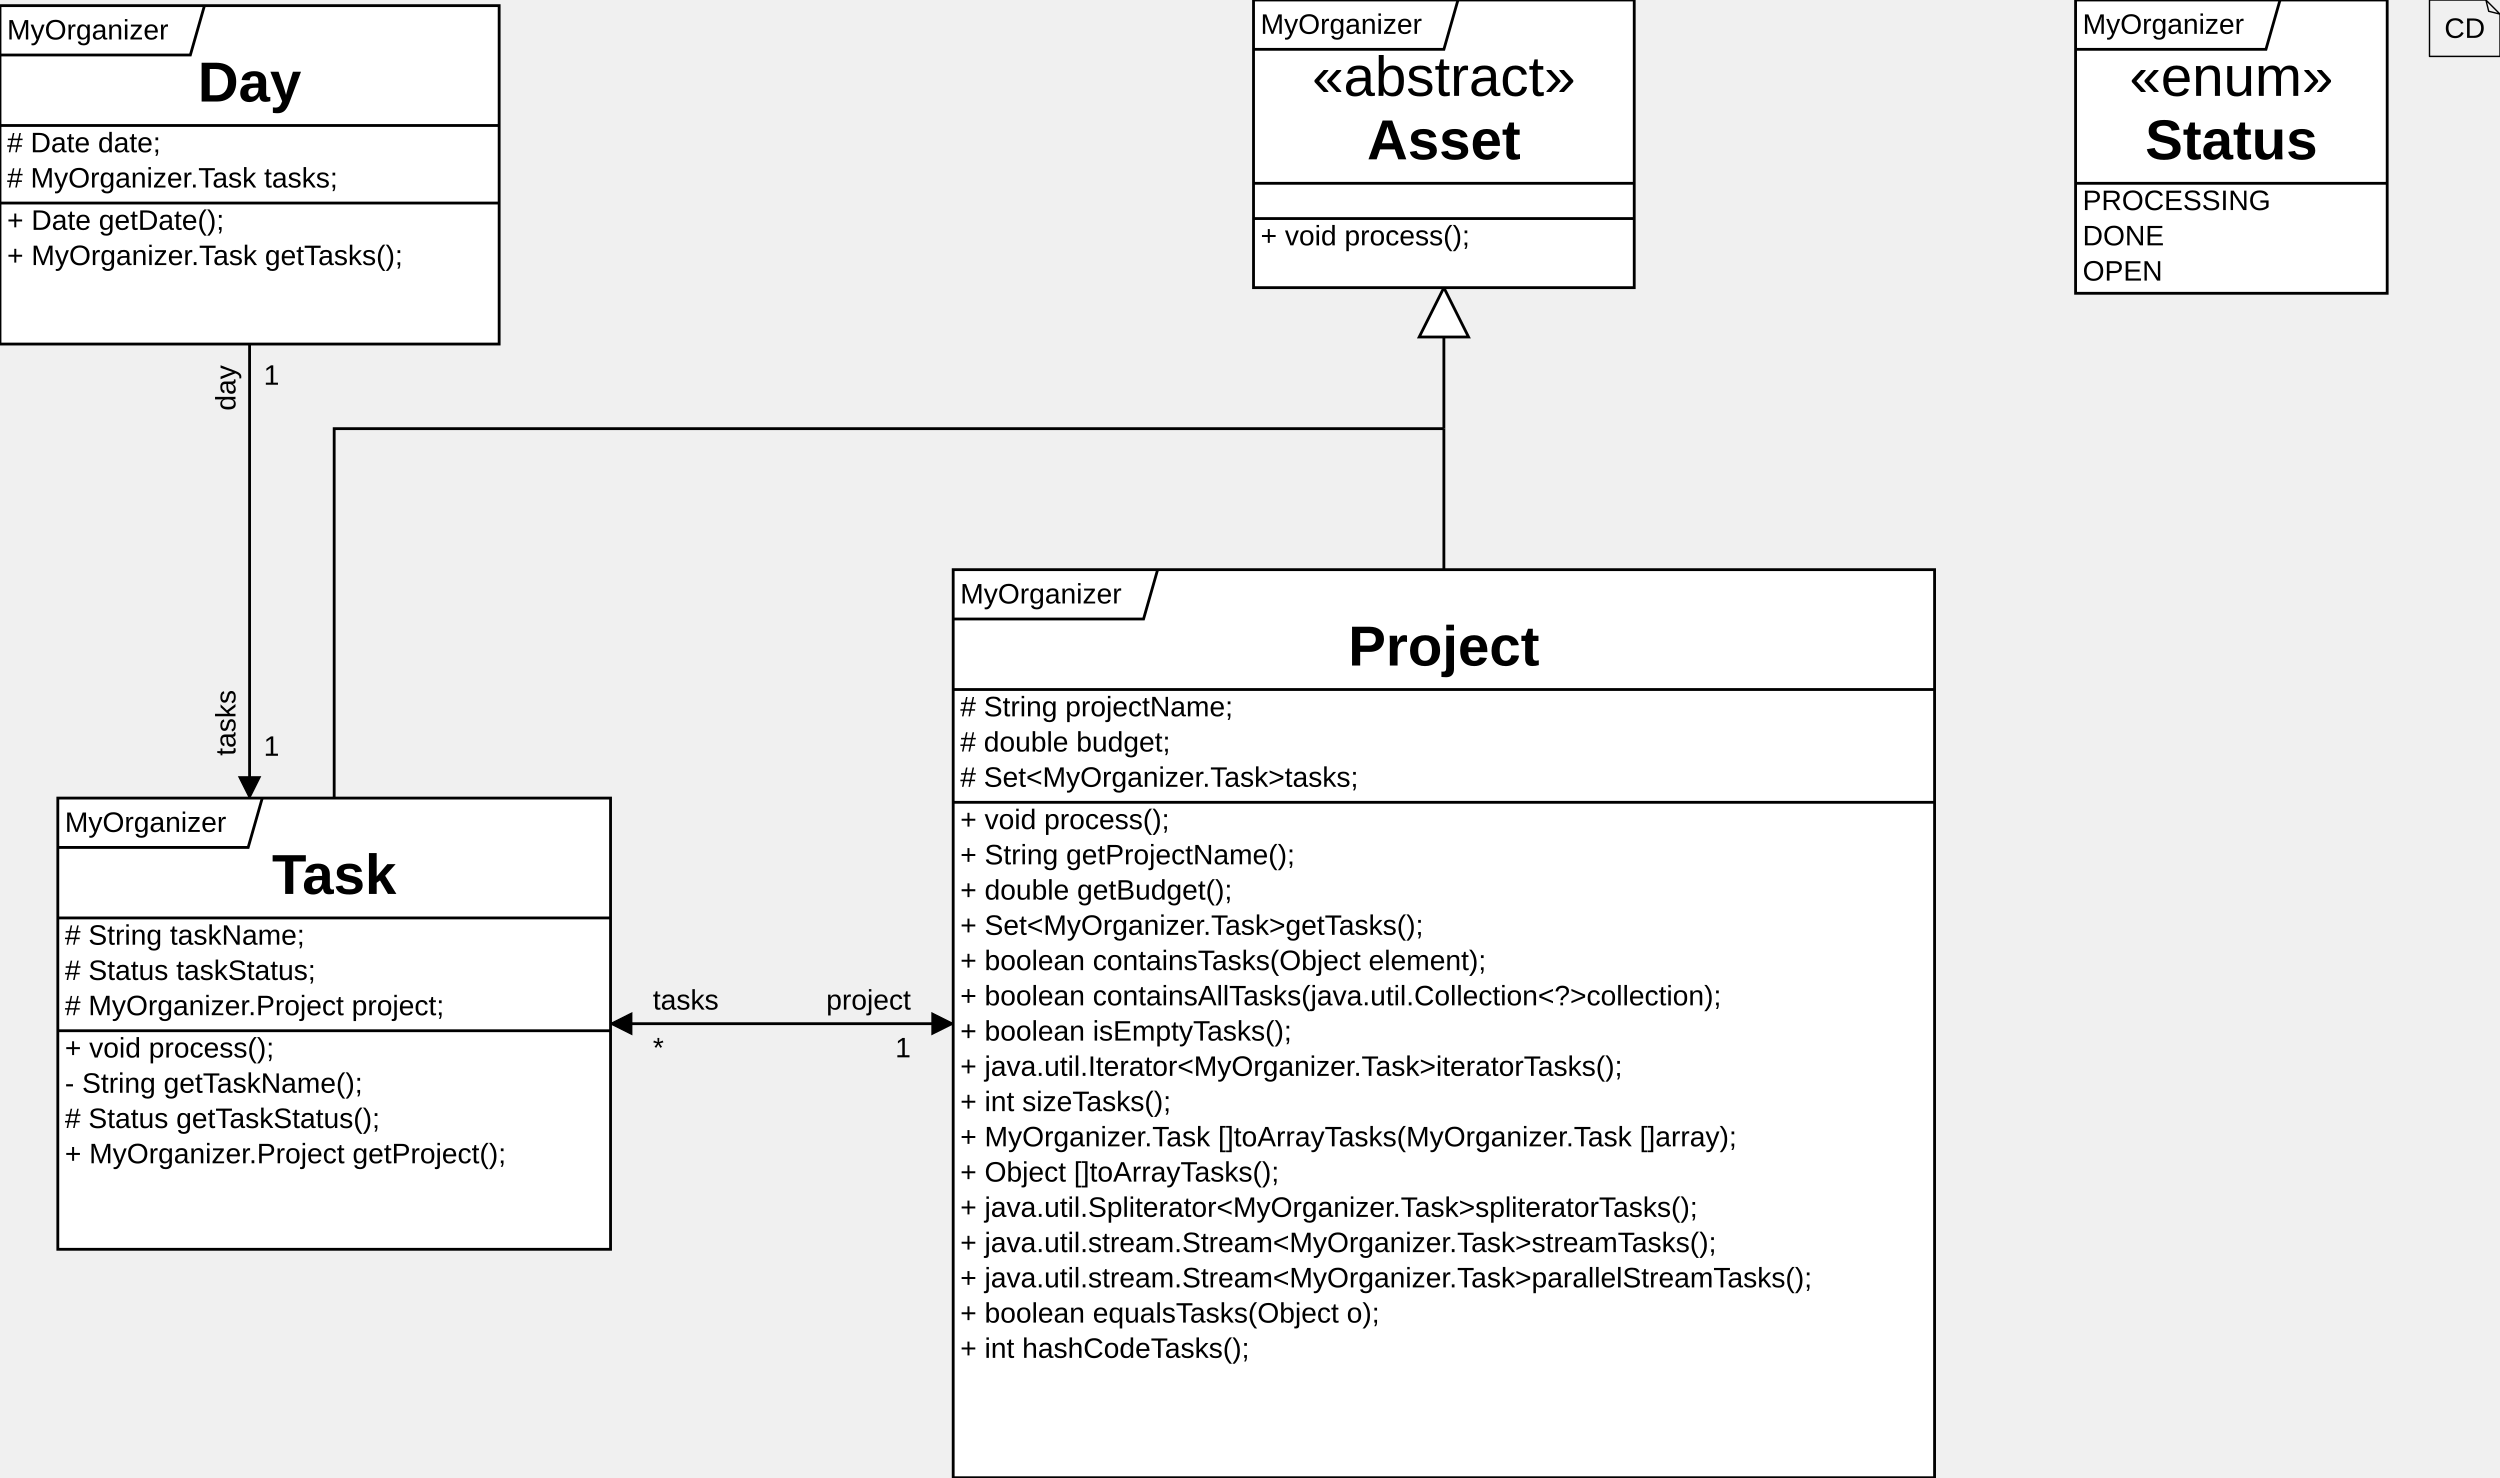
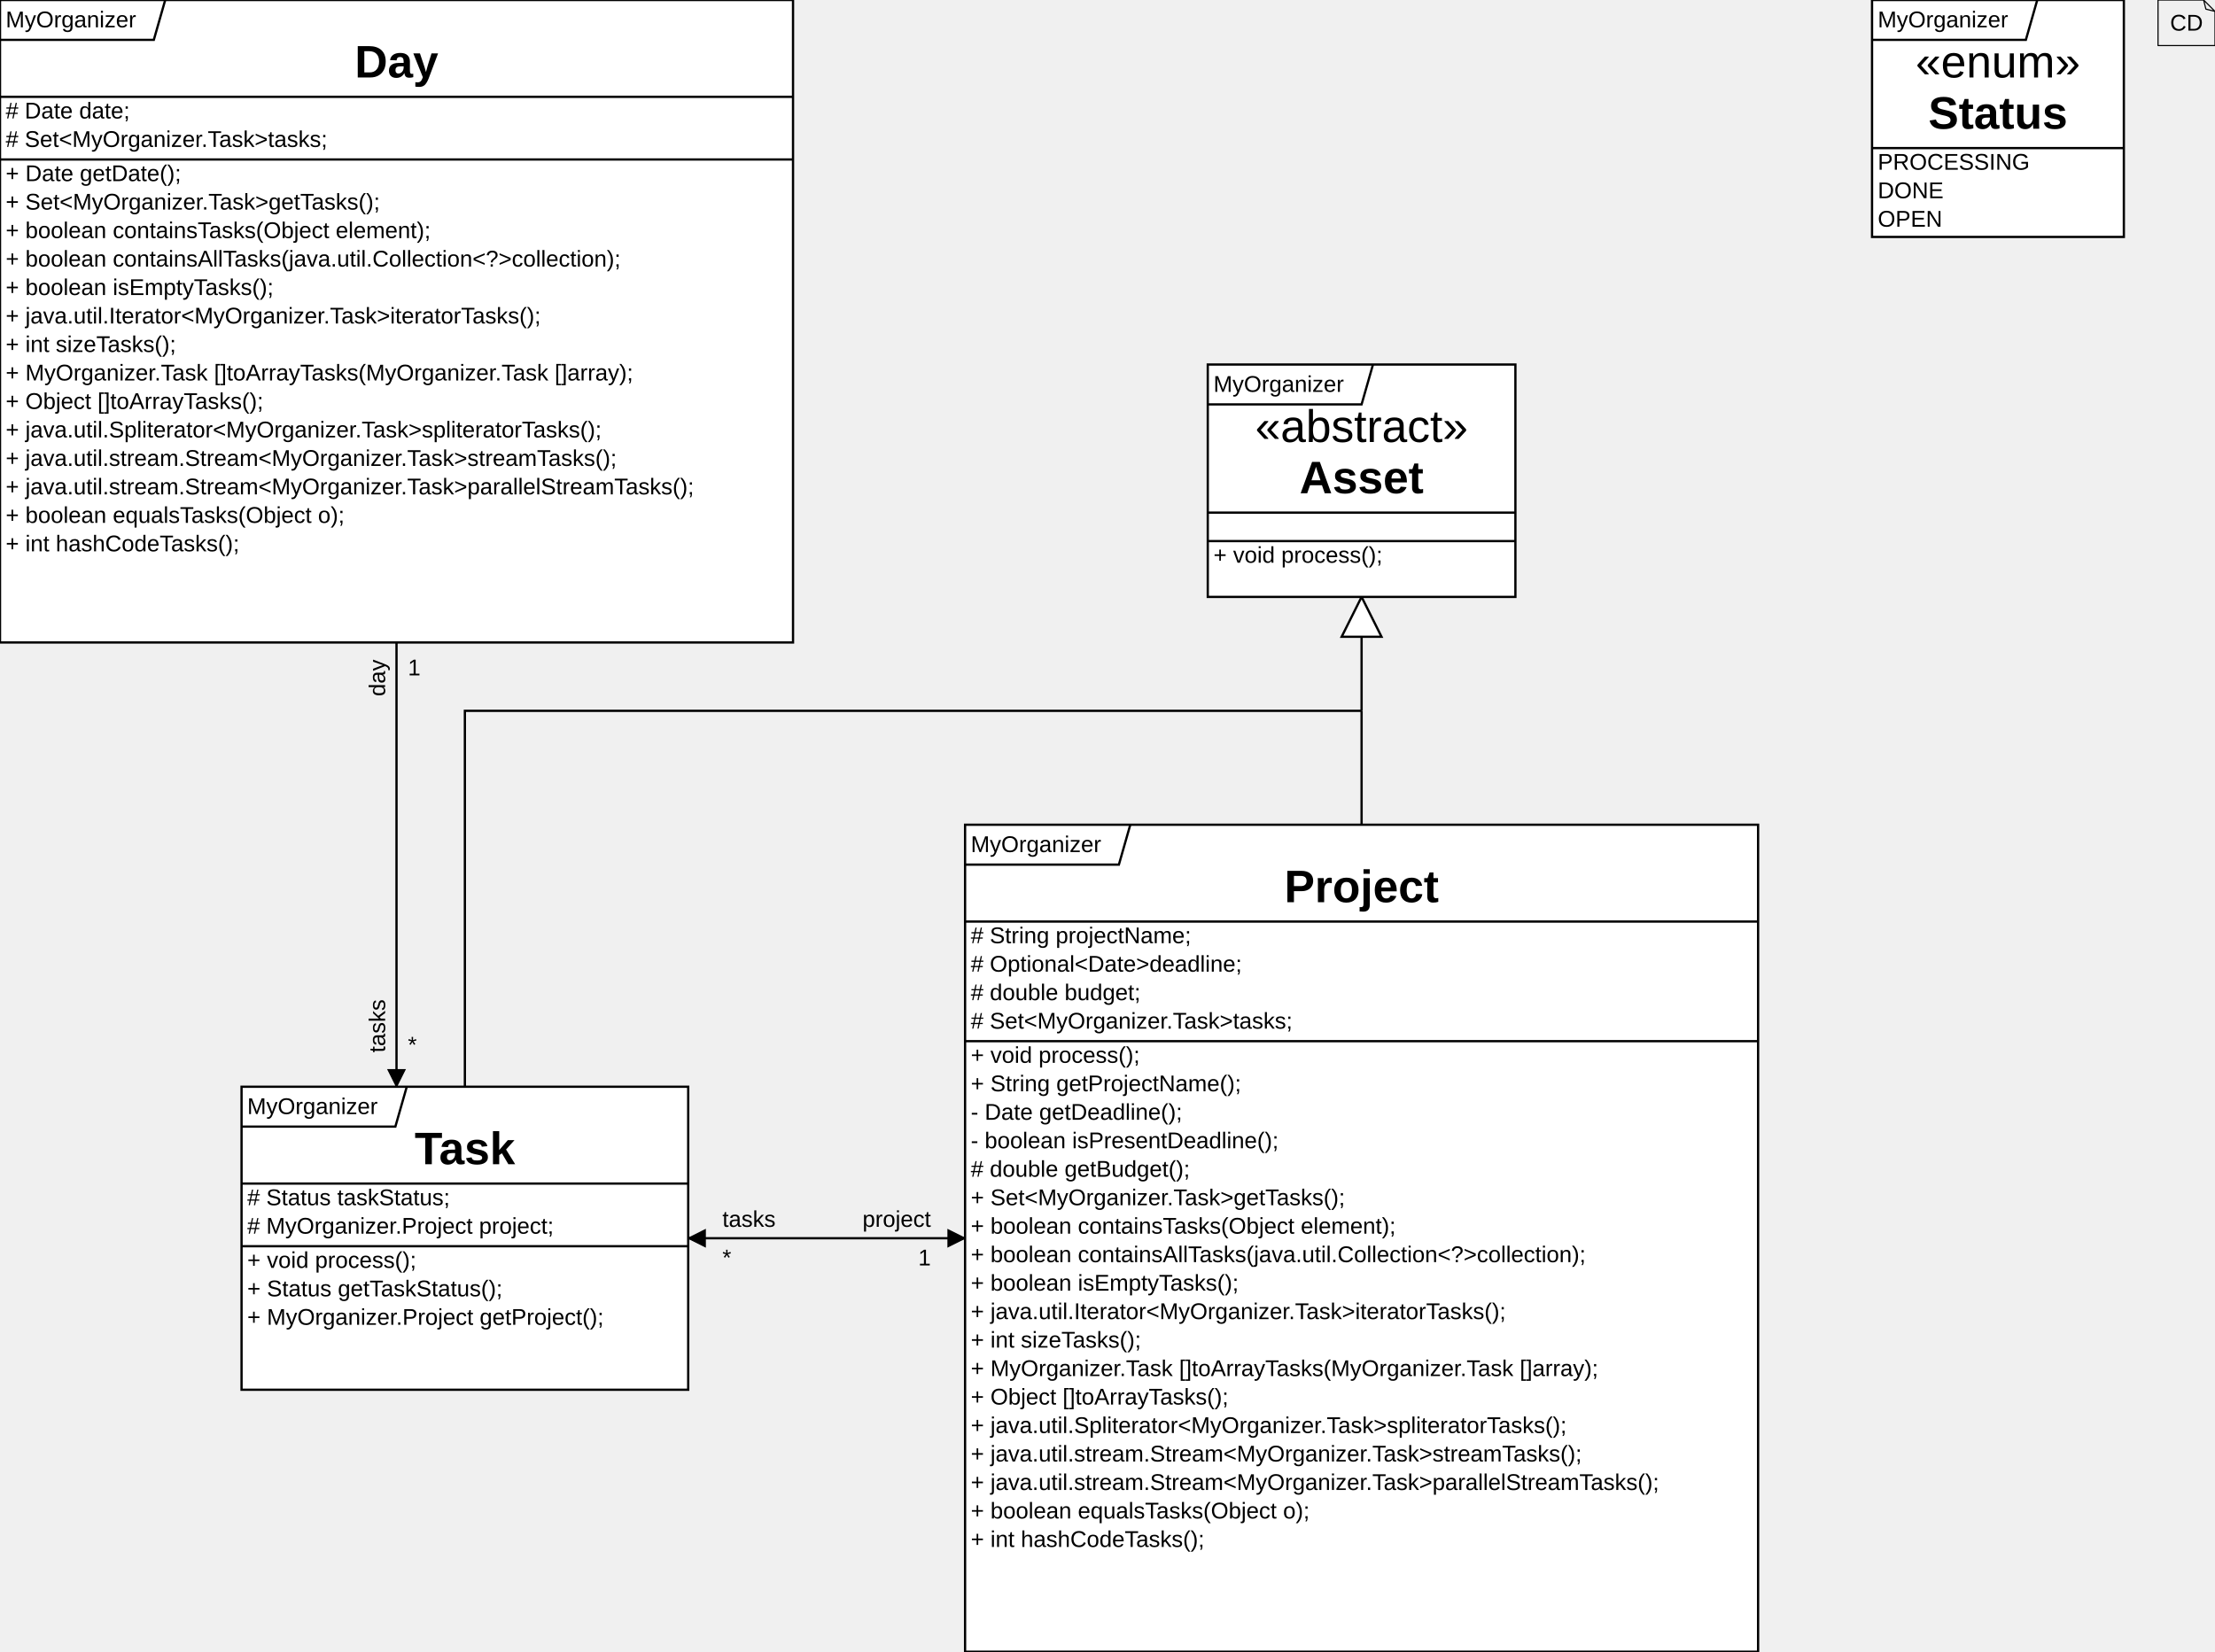
- <svg xmlns="http://www.w3.org/2000/svg" viewBox="0 0 1773.0 1048.0">
-   <g>
-     <g>
-       <path class="edgeUnselected" d="M 1024.00, 304.00 L 1024.00, 204.00 " />
-       <text class="edgeUnselected" fill="black" font-family="Arial" font-size="20.0px" text-anchor="middle" transform="rotate(-90.0 1014.0 254.0)" x="1014.0" y="254.0" />
-     </g>
-     <path class="arrowInheritanceUnselected" d="M 1024.00, 204.00 L 989.00, 186.50 L 989.00, 221.50 Z " transform="rotate(270 1024.0 204.0)" />
-     <g>
-       <g>
-         <path class="edgeUnselected" d="M 237.00, 566.00 L 237.00, 304.00 L 1024.00, 304.00 " />
-         <text class="edgeUnselected" fill="black" font-family="Arial" font-size="20.0px" text-anchor="middle" transform="rotate(-90.0 227.0 435.0)" x="227.0" y="435.0" />
-       </g>
-     </g>
-     <g>
-       <g>
-         <path class="edgeUnselected" d="M 1024.00, 404.00 L 1024.00, 304.00 " />
-         <text class="edgeUnselected" fill="black" font-family="Arial" font-size="20.0px" text-anchor="middle" transform="rotate(-90.0 1014.0 354.0)" x="1014.0" y="354.0" />
-       </g>
-     </g>
-   </g>
-   <g>
-     <g>
-       <path class="edgeUnselected" d="M 177.00, 244.00 L 177.00, 566.00 " />
-       <text class="edgeUnselected" fill="black" font-family="Arial" font-size="20.0px" text-anchor="middle" transform="rotate(-90.0 167.0 405.0)" x="167.0" y="405.0" />
-     </g>
-     <g>
-       <g>
-         <path class="arrowUnselected" d="M 177.00, 244.00 L 162.00, 236.50 L 162.00, 251.50 Z " fill-opacity="0" stroke-opacity="0" transform="rotate(270 177.0 244.0)" />
-       </g>
-       <text class="edgeUnselected" dominant-baseline="baseline" fill="black" fill-opacity="1" font-family="Arial" font-size="20.0px" id="rotated-text-association-source" text-anchor="end" transform="rotate(-90 167.0 259.0)" x="167.0" y="259.0">day</text>
-       <text class="edgeUnselected" dominant-baseline="hanging" fill="black" fill-opacity="1" font-family="Arial" font-size="20.0px" id="non-rotated-text-association-source" text-anchor="start" x="187.0" y="259.0">1</text>
-     </g>
-     <g>
-       <g>
-         <path class="arrowUnselected" d="M 177.00, 244.00 L 154.50, 229.00 L 132.00, 244.00 L 154.50, 259.00 Z " fill-opacity="0" stroke-opacity="0" transform="rotate(270 177.0 244.0)" />
-         <g>
-           <path class="arrowUnselected" d="M 177.00, 289.00 L 162.00, 281.50 L 162.00, 296.50 Z " fill-opacity="0" stroke-opacity="0" transform="rotate(270 177.0 289.0)" />
-         </g>
-         <text class="edgeUnselected" dominant-baseline="baseline" fill="black" fill-opacity="0" font-family="Arial" font-size="20.0px" id="rotated-text-composition-source" text-anchor="end" transform="rotate(-90 167.0 304.0)" x="167.0" y="304.0">day</text>
-       </g>
-     </g>
-     <g>
-       <g>
-         <path class="arrowUnselected" d="M 177.00, 566.00 L 162.00, 558.50 L 162.00, 573.50 Z " fill-opacity="1" stroke-opacity="1" transform="rotate(90 177.0 566.0)" />
-       </g>
-       <text class="edgeUnselected" dominant-baseline="baseline" fill="black" fill-opacity="1" font-family="Arial" font-size="20.0px" id="rotated-text-association-target" text-anchor="start" transform="rotate(-90 167.0 536.0)" x="167.0" y="536.0">tasks</text>
-       <text class="edgeUnselected" dominant-baseline="baseline" fill="black" fill-opacity="1" font-family="Arial" font-size="20.0px" id="non-rotated-text-association-target" text-anchor="start" x="187.0" y="536.0">1</text>
-     </g>
-     <g>
-       <g>
-         <path class="arrowUnselected" d="M 177.00, 566.00 L 154.50, 551.00 L 132.00, 566.00 L 154.50, 581.00 Z " fill-opacity="0" stroke-opacity="0" transform="rotate(90 177.0 566.0)" />
-         <g>
-           <path class="arrowUnselected" d="M 177.00, 521.00 L 162.00, 513.50 L 162.00, 528.50 Z " fill-opacity="0" stroke-opacity="0" transform="rotate(90 177.0 521.0)" />
-         </g>
-         <text class="edgeUnselected" dominant-baseline="hanging" fill="black" fill-opacity="0" font-family="Arial" font-size="20.0px" id="rotated-text-composition-target" text-anchor="start" transform="rotate(-90 187.0 491.0)" x="187.0" y="491.0">tasks</text>
-       </g>
-     </g>
-   </g>
-   <g>
-     <g>
-       <path class="edgeUnselected" d="M 433.00, 726.00 L 676.00, 726.00 " />
-       <text class="edgeUnselected" fill="black" font-family="Arial" font-size="20.0px" text-anchor="middle" transform="rotate(0.0 554.5 716.0)" x="554.5" y="716.0" />
-     </g>
-     <g>
-       <g>
-         <path class="arrowUnselected" d="M 433.00, 726.00 L 418.00, 718.50 L 418.00, 733.50 Z " fill-opacity="1" stroke-opacity="1" transform="rotate(180 433.0 726.0)" />
-       </g>
-       <text class="edgeUnselected" dominant-baseline="baseline" fill="black" fill-opacity="1" font-family="Arial" font-size="20.0px" id="rotated-text-association-source" text-anchor="start" transform="rotate(0 463.0 716.0)" x="463.0" y="716.0">tasks</text>
-       <text class="edgeUnselected" dominant-baseline="hanging" fill="black" fill-opacity="1" font-family="Arial" font-size="20.0px" id="non-rotated-text-association-source" text-anchor="start" x="463.0" y="736.0">*</text>
-     </g>
-     <g>
-       <g>
-         <path class="arrowUnselected" d="M 433.00, 726.00 L 410.50, 711.00 L 388.00, 726.00 L 410.50, 741.00 Z " fill-opacity="0" stroke-opacity="0" transform="rotate(180 433.0 726.0)" />
-         <g>
-           <path class="arrowUnselected" d="M 478.00, 726.00 L 463.00, 718.50 L 463.00, 733.50 Z " fill-opacity="0" stroke-opacity="0" transform="rotate(180 478.0 726.0)" />
-         </g>
-         <text class="edgeUnselected" dominant-baseline="hanging" fill="black" fill-opacity="0" font-family="Arial" font-size="20.0px" id="rotated-text-composition-source" text-anchor="start" transform="rotate(0 508.0 736.0)" x="508.0" y="736.0">tasks</text>
-       </g>
-     </g>
-     <g>
-       <g>
-         <path class="arrowUnselected" d="M 676.00, 726.00 L 661.00, 718.50 L 661.00, 733.50 Z " fill-opacity="1" stroke-opacity="1" transform="rotate(0 676.0 726.0)" />
-       </g>
-       <text class="edgeUnselected" dominant-baseline="baseline" fill="black" fill-opacity="1" font-family="Arial" font-size="20.0px" id="rotated-text-association-target" text-anchor="end" transform="rotate(0 646.0 716.0)" x="646.0" y="716.0">project</text>
-       <text class="edgeUnselected" dominant-baseline="hanging" fill="black" fill-opacity="1" font-family="Arial" font-size="20.0px" id="non-rotated-text-association-target" text-anchor="end" x="646.0" y="736.0">1</text>
-     </g>
-     <g>
-       <g>
-         <path class="arrowUnselected" d="M 676.00, 726.00 L 653.50, 711.00 L 631.00, 726.00 L 653.50, 741.00 Z " fill-opacity="0" stroke-opacity="0" transform="rotate(0 676.0 726.0)" />
-         <g>
-           <path class="arrowUnselected" d="M 631.00, 726.00 L 616.00, 718.50 L 616.00, 733.50 Z " fill-opacity="0" stroke-opacity="0" transform="rotate(0 631.0 726.0)" />
-         </g>
-         <text class="edgeUnselected" dominant-baseline="baseline" fill="black" fill-opacity="0" font-family="Arial" font-size="20.0px" id="rotated-text-composition-target" text-anchor="end" transform="rotate(0 601.0 716.0)" x="601.0" y="716.0">project</text>
-       </g>
-     </g>
-   </g>
-   <g>
-     <rect class="class-rect" fill="white" height="208.0" stroke="black" width="221.0" x="1472.0" y="0.0" />
-     <text class="clickable-class-component" dy="0.7em" fill="black" font-family="Arial" font-size="20.0px" opacity="1.0" x="1477.0" y="10.0">MyOrganizer</text>
-     <path class="inter-class-separator" d="M 1472.00, 35.00 L 1607.00, 35.00 L 1617.00, 0.00 " fill="none" opacity="1.0" stroke="black" />
-     <text dy="0.7em" fill="black" font-family="Arial" font-size="40.0px" text-anchor="middle" x="1582.5" y="40.0">«enum»</text>
-     <text dy="0.7em" fill="black" font-family="Arial" font-size="40.0px" font-weight="bold" text-anchor="middle" x="1582.5" y="85.0">Status</text>
-     <line class="inner-class-separator" opacity="1.0" stroke="black" x1="1472.0" x2="1693.0" y1="130.0" y2="130.0" />
-     <g>
-       <text dy="0.7em" fill="black" font-family="Arial" font-size="20.0px" x="1477.0" y="135.0">PROCESSING</text>
-       <text dy="0.7em" fill="black" font-family="Arial" font-size="20.0px" x="1477.0" y="160.0">DONE</text>
-       <text dy="0.7em" fill="black" font-family="Arial" font-size="20.0px" x="1477.0" y="185.0">OPEN</text>
-     </g>
-     <line class="inner-class-separator" opacity="0.0" stroke="black" x1="1472.0" x2="1693.0" y1="210.0" y2="210.0" />
+ <svg xmlns="http://www.w3.org/2000/svg" viewBox="0 0 1944.0 1450.0">
+   <g>
+     <g>
+       <path class="edgeUnselected" d="M 1195.00, 624.00 L 1195.00, 524.00 " />
+       <text class="edgeUnselected" fill="black" font-family="Arial" font-size="20.0px" text-anchor="middle" transform="rotate(-90.0 1185.0 574.0)" x="1185.0" y="574.0" />
+     </g>
+     <path class="arrowInheritanceUnselected" d="M 1195.00, 524.00 L 1160.00, 506.50 L 1160.00, 541.50 Z " transform="rotate(270 1195.0 524.0)" />
+     <g>
+       <g>
+         <path class="edgeUnselected" d="M 408.00, 954.00 L 408.00, 624.00 L 1195.00, 624.00 " />
+         <text class="edgeUnselected" fill="black" font-family="Arial" font-size="20.0px" text-anchor="middle" transform="rotate(-90.0 398.0 789.0)" x="398.0" y="789.0" />
+       </g>
+     </g>
+     <g>
+       <g>
+         <path class="edgeUnselected" d="M 1195.00, 724.00 L 1195.00, 624.00 " />
+         <text class="edgeUnselected" fill="black" font-family="Arial" font-size="20.0px" text-anchor="middle" transform="rotate(-90.0 1185.0 674.0)" x="1185.0" y="674.0" />
+       </g>
+     </g>
+   </g>
+   <g>
+     <g>
+       <path class="edgeUnselected" d="M 348.00, 564.00 L 348.00, 954.00 " />
+       <text class="edgeUnselected" fill="black" font-family="Arial" font-size="20.0px" text-anchor="middle" transform="rotate(-90.0 338.0 759.0)" x="338.0" y="759.0" />
+     </g>
+     <g>
+       <g>
+         <path class="arrowUnselected" d="M 348.00, 564.00 L 333.00, 556.50 L 333.00, 571.50 Z " fill-opacity="0" stroke-opacity="0" transform="rotate(270 348.0 564.0)" />
+       </g>
+       <text class="edgeUnselected" dominant-baseline="baseline" fill="black" fill-opacity="1" font-family="Arial" font-size="20.0px" id="rotated-text-association-source" text-anchor="end" transform="rotate(-90 338.0 579.0)" x="338.0" y="579.0">day</text>
+       <text class="edgeUnselected" dominant-baseline="hanging" fill="black" fill-opacity="1" font-family="Arial" font-size="20.0px" id="non-rotated-text-association-source" text-anchor="start" x="358.0" y="579.0">1</text>
+     </g>
+     <g>
+       <g>
+         <path class="arrowUnselected" d="M 348.00, 564.00 L 325.50, 549.00 L 303.00, 564.00 L 325.50, 579.00 Z " fill-opacity="0" stroke-opacity="0" transform="rotate(270 348.0 564.0)" />
+         <g>
+           <path class="arrowUnselected" d="M 348.00, 609.00 L 333.00, 601.50 L 333.00, 616.50 Z " fill-opacity="0" stroke-opacity="0" transform="rotate(270 348.0 609.0)" />
+         </g>
+         <text class="edgeUnselected" dominant-baseline="baseline" fill="black" fill-opacity="0" font-family="Arial" font-size="20.0px" id="rotated-text-composition-source" text-anchor="end" transform="rotate(-90 338.0 624.0)" x="338.0" y="624.0">day</text>
+       </g>
+     </g>
+     <g>
+       <g>
+         <path class="arrowUnselected" d="M 348.00, 954.00 L 333.00, 946.50 L 333.00, 961.50 Z " fill-opacity="1" stroke-opacity="1" transform="rotate(90 348.0 954.0)" />
+       </g>
+       <text class="edgeUnselected" dominant-baseline="baseline" fill="black" fill-opacity="1" font-family="Arial" font-size="20.0px" id="rotated-text-association-target" text-anchor="start" transform="rotate(-90 338.0 924.0)" x="338.0" y="924.0">tasks</text>
+       <text class="edgeUnselected" dominant-baseline="baseline" fill="black" fill-opacity="1" font-family="Arial" font-size="20.0px" id="non-rotated-text-association-target" text-anchor="start" x="358.0" y="924.0">*</text>
+     </g>
+     <g>
+       <g>
+         <path class="arrowUnselected" d="M 348.00, 954.00 L 325.50, 939.00 L 303.00, 954.00 L 325.50, 969.00 Z " fill-opacity="0" stroke-opacity="0" transform="rotate(90 348.0 954.0)" />
+         <g>
+           <path class="arrowUnselected" d="M 348.00, 909.00 L 333.00, 901.50 L 333.00, 916.50 Z " fill-opacity="0" stroke-opacity="0" transform="rotate(90 348.0 909.0)" />
+         </g>
+         <text class="edgeUnselected" dominant-baseline="hanging" fill="black" fill-opacity="0" font-family="Arial" font-size="20.0px" id="rotated-text-composition-target" text-anchor="start" transform="rotate(-90 358.0 879.0)" x="358.0" y="879.0">tasks</text>
+       </g>
+     </g>
+   </g>
+   <g>
+     <g>
+       <path class="edgeUnselected" d="M 604.00, 1087.00 L 847.00, 1087.00 " />
+       <text class="edgeUnselected" fill="black" font-family="Arial" font-size="20.0px" text-anchor="middle" transform="rotate(0.0 725.5 1077.0)" x="725.5" y="1077.0" />
+     </g>
+     <g>
+       <g>
+         <path class="arrowUnselected" d="M 604.00, 1087.00 L 589.00, 1079.50 L 589.00, 1094.50 Z " fill-opacity="1" stroke-opacity="1" transform="rotate(180 604.0 1087.0)" />
+       </g>
+       <text class="edgeUnselected" dominant-baseline="baseline" fill="black" fill-opacity="1" font-family="Arial" font-size="20.0px" id="rotated-text-association-source" text-anchor="start" transform="rotate(0 634.0 1077.0)" x="634.0" y="1077.0">tasks</text>
+       <text class="edgeUnselected" dominant-baseline="hanging" fill="black" fill-opacity="1" font-family="Arial" font-size="20.0px" id="non-rotated-text-association-source" text-anchor="start" x="634.0" y="1097.0">*</text>
+     </g>
+     <g>
+       <g>
+         <path class="arrowUnselected" d="M 604.00, 1087.00 L 581.50, 1072.00 L 559.00, 1087.00 L 581.50, 1102.00 Z " fill-opacity="0" stroke-opacity="0" transform="rotate(180 604.0 1087.0)" />
+         <g>
+           <path class="arrowUnselected" d="M 649.00, 1087.00 L 634.00, 1079.50 L 634.00, 1094.50 Z " fill-opacity="0" stroke-opacity="0" transform="rotate(180 649.0 1087.0)" />
+         </g>
+         <text class="edgeUnselected" dominant-baseline="hanging" fill="black" fill-opacity="0" font-family="Arial" font-size="20.0px" id="rotated-text-composition-source" text-anchor="start" transform="rotate(0 679.0 1097.0)" x="679.0" y="1097.0">tasks</text>
+       </g>
+     </g>
+     <g>
+       <g>
+         <path class="arrowUnselected" d="M 847.00, 1087.00 L 832.00, 1079.50 L 832.00, 1094.50 Z " fill-opacity="1" stroke-opacity="1" transform="rotate(0 847.0 1087.0)" />
+       </g>
+       <text class="edgeUnselected" dominant-baseline="baseline" fill="black" fill-opacity="1" font-family="Arial" font-size="20.0px" id="rotated-text-association-target" text-anchor="end" transform="rotate(0 817.0 1077.0)" x="817.0" y="1077.0">project</text>
+       <text class="edgeUnselected" dominant-baseline="hanging" fill="black" fill-opacity="1" font-family="Arial" font-size="20.0px" id="non-rotated-text-association-target" text-anchor="end" x="817.0" y="1097.0">1</text>
+     </g>
+     <g>
+       <g>
+         <path class="arrowUnselected" d="M 847.00, 1087.00 L 824.50, 1072.00 L 802.00, 1087.00 L 824.50, 1102.00 Z " fill-opacity="0" stroke-opacity="0" transform="rotate(0 847.0 1087.0)" />
+         <g>
+           <path class="arrowUnselected" d="M 802.00, 1087.00 L 787.00, 1079.50 L 787.00, 1094.50 Z " fill-opacity="0" stroke-opacity="0" transform="rotate(0 802.0 1087.0)" />
+         </g>
+         <text class="edgeUnselected" dominant-baseline="baseline" fill="black" fill-opacity="0" font-family="Arial" font-size="20.0px" id="rotated-text-composition-target" text-anchor="end" transform="rotate(0 772.0 1077.0)" x="772.0" y="1077.0">project</text>
+       </g>
+     </g>
+   </g>
+   <g>
+     <rect class="class-rect" fill="white" height="208.0" stroke="black" width="221.0" x="1643.0" y="0.0" />
+     <text class="clickable-class-component" dy="0.7em" fill="black" font-family="Arial" font-size="20.0px" opacity="1.0" x="1648.0" y="10.0">MyOrganizer</text>
+     <path class="inter-class-separator" d="M 1643.00, 35.00 L 1778.00, 35.00 L 1788.00, 0.00 " fill="none" opacity="1.0" stroke="black" />
+     <text dy="0.7em" fill="black" font-family="Arial" font-size="40.0px" text-anchor="middle" x="1753.5" y="40.0">«enum»</text>
+     <text dy="0.7em" fill="black" font-family="Arial" font-size="40.0px" font-weight="bold" text-anchor="middle" x="1753.5" y="85.0">Status</text>
+     <line class="inner-class-separator" opacity="1.0" stroke="black" x1="1643.0" x2="1864.0" y1="130.0" y2="130.0" />
+     <g>
+       <text dy="0.7em" fill="black" font-family="Arial" font-size="20.0px" x="1648.0" y="135.0">PROCESSING</text>
+       <text dy="0.7em" fill="black" font-family="Arial" font-size="20.0px" x="1648.0" y="160.0">DONE</text>
+       <text dy="0.7em" fill="black" font-family="Arial" font-size="20.0px" x="1648.0" y="185.0">OPEN</text>
+     </g>
+     <line class="inner-class-separator" opacity="0.0" stroke="black" x1="1643.0" x2="1864.0" y1="210.0" y2="210.0" />
    <g />
-     <line class="inner-class-separator" opacity="0.0" stroke="black" x1="1472.0" x2="1693.0" y1="210.0" y2="210.0" />
+     <line class="inner-class-separator" opacity="0.0" stroke="black" x1="1643.0" x2="1864.0" y1="210.0" y2="210.0" />
    <g />
  </g>
  <g>
-     <rect class="class-rect" fill="white" height="204.0" stroke="black" width="270.0" x="889.0" y="0.0" />
-     <text dy="0.7em" fill="black" font-family="Arial" font-size="20.0px" opacity="1.0" x="894.0" y="10.0">MyOrganizer</text>
-     <path class="inter-class-separator" d="M 889.00, 35.00 L 1024.00, 35.00 L 1034.00, 0.00 " fill="none" opacity="1.0" stroke="black" />
-     <text dy="0.7em" fill="black" font-family="Arial" font-size="40.0px" opacity="1.0" text-anchor="middle" x="1024.0" y="40.0">«abstract»</text>
-     <text dy="0.7em" fill="black" font-family="Arial" font-size="40.0px" font-weight="bold" text-anchor="middle" x="1024.0" y="85.0">Asset</text>
-     <line class="inner-class-separator" opacity="1.0" stroke="black" x1="889.0" x2="1159.0" y1="130.0" y2="130.0" />
+     <rect class="class-rect" fill="white" height="204.0" stroke="black" width="270.0" x="1060.0" y="320.0" />
+     <text dy="0.7em" fill="black" font-family="Arial" font-size="20.0px" opacity="1.0" x="1065.0" y="330.0">MyOrganizer</text>
+     <path class="inter-class-separator" d="M 1060.00, 355.00 L 1195.00, 355.00 L 1205.00, 320.00 " fill="none" opacity="1.0" stroke="black" />
+     <text dy="0.7em" fill="black" font-family="Arial" font-size="40.0px" opacity="1.0" text-anchor="middle" x="1195.0" y="360.0">«abstract»</text>
+     <text dy="0.7em" fill="black" font-family="Arial" font-size="40.0px" font-weight="bold" text-anchor="middle" x="1195.0" y="405.0">Asset</text>
+     <line class="inner-class-separator" opacity="1.0" stroke="black" x1="1060.0" x2="1330.0" y1="450.0" y2="450.0" />
    <g />
-     <line class="inner-class-separator" opacity="1.0" stroke="black" x1="889.0" x2="1159.0" y1="155.0" y2="155.0" />
-     <g>
-       <text dy="0.7em" fill="black" font-family="Arial" font-size="20.0px" text-decoration="" x="894.0" y="160.0">+  void process();
- </text>
-     </g>
-   </g>
-   <g>
-     <rect class="class-rect" fill="white" height="320.0" stroke="black" width="392.0" x="41.0" y="566.0" />
-     <text dy="0.7em" fill="black" font-family="Arial" font-size="20.0px" opacity="1.0" x="46.0" y="576.0">MyOrganizer</text>
-     <path class="inter-class-separator" d="M 41.00, 601.00 L 176.00, 601.00 L 186.00, 566.00 " fill="none" opacity="1.0" stroke="black" />
-     <text dy="0.7em" fill="black" font-family="Arial" font-size="40.0px" opacity="0.0" text-anchor="middle" x="237.0" y="606.0" />
-     <text dy="0.7em" fill="black" font-family="Arial" font-size="40.0px" font-weight="bold" text-anchor="middle" x="237.0" y="606.0">Task</text>
-     <line class="inner-class-separator" opacity="1.0" stroke="black" x1="41.0" x2="433.0" y1="651.0" y2="651.0" />
-     <g>
-       <text dy="0.7em" fill="black" font-family="Arial" font-size="20.0px" text-decoration="" x="46.0" y="656.0">#  String taskName;
- </text>
-       <text dy="0.7em" fill="black" font-family="Arial" font-size="20.0px" text-decoration="" x="46.0" y="681.0">#  Status taskStatus;
- </text>
-       <text dy="0.7em" fill="black" font-family="Arial" font-size="20.0px" text-decoration="" x="46.0" y="706.0">#  MyOrganizer.Project project;
- </text>
-     </g>
-     <line class="inner-class-separator" opacity="1.0" stroke="black" x1="41.0" x2="433.0" y1="731.0" y2="731.0" />
-     <g>
-       <text dy="0.7em" fill="black" font-family="Arial" font-size="20.0px" text-decoration="" x="46.0" y="736.0">+  void process();
- </text>
-       <text dy="0.7em" fill="black" font-family="Arial" font-size="20.0px" text-decoration="" x="46.0" y="761.0">-  String getTaskName();
- </text>
-       <text dy="0.7em" fill="black" font-family="Arial" font-size="20.0px" text-decoration="" x="46.0" y="786.0">#  Status getTaskStatus();
- </text>
-       <text dy="0.7em" fill="black" font-family="Arial" font-size="20.0px" text-decoration="" x="46.0" y="811.0">+  MyOrganizer.Project getProject();
- </text>
-     </g>
-   </g>
-   <g>
-     <rect class="class-rect" fill="white" height="644.0" stroke="black" width="696.0" x="676.0" y="404.0" />
-     <text dy="0.7em" fill="black" font-family="Arial" font-size="20.0px" opacity="1.0" x="681.0" y="414.0">MyOrganizer</text>
-     <path class="inter-class-separator" d="M 676.00, 439.00 L 811.00, 439.00 L 821.00, 404.00 " fill="none" opacity="1.0" stroke="black" />
-     <text dy="0.7em" fill="black" font-family="Arial" font-size="40.0px" opacity="0.0" text-anchor="middle" x="1024.0" y="444.0" />
-     <text dy="0.7em" fill="black" font-family="Arial" font-size="40.0px" font-weight="bold" text-anchor="middle" x="1024.0" y="444.0">Project</text>
-     <line class="inner-class-separator" opacity="1.0" stroke="black" x1="676.0" x2="1372.0" y1="489.0" y2="489.0" />
-     <g>
-       <text dy="0.7em" fill="black" font-family="Arial" font-size="20.0px" text-decoration="" x="681.0" y="494.0">#  String projectName;
- </text>
-       <text dy="0.7em" fill="black" font-family="Arial" font-size="20.0px" text-decoration="" x="681.0" y="519.0">#  double budget;
- </text>
-       <text dy="0.7em" fill="black" font-family="Arial" font-size="20.0px" text-decoration="" x="681.0" y="544.0">#  Set&lt;MyOrganizer.Task&gt;tasks;
- </text>
-     </g>
-     <line class="inner-class-separator" opacity="1.0" stroke="black" x1="676.0" x2="1372.0" y1="569.0" y2="569.0" />
-     <g>
-       <text dy="0.7em" fill="black" font-family="Arial" font-size="20.0px" text-decoration="" x="681.0" y="574.0">+  void process();
- </text>
-       <text dy="0.7em" fill="black" font-family="Arial" font-size="20.0px" text-decoration="" x="681.0" y="599.0">+  String getProjectName();
- </text>
-       <text dy="0.7em" fill="black" font-family="Arial" font-size="20.0px" text-decoration="" x="681.0" y="624.0">+  double getBudget();
- </text>
-       <text dy="0.7em" fill="black" font-family="Arial" font-size="20.0px" text-decoration="" x="681.0" y="649.0">+  Set&lt;MyOrganizer.Task&gt;getTasks();
- </text>
-       <text dy="0.7em" fill="black" font-family="Arial" font-size="20.0px" text-decoration="" x="681.0" y="674.0">+  boolean containsTasks(Object element);
- </text>
-       <text dy="0.7em" fill="black" font-family="Arial" font-size="20.0px" text-decoration="" x="681.0" y="699.0">+  boolean containsAllTasks(java.util.Collection&lt;?&gt;collection);
- </text>
-       <text dy="0.7em" fill="black" font-family="Arial" font-size="20.0px" text-decoration="" x="681.0" y="724.0">+  boolean isEmptyTasks();
- </text>
-       <text dy="0.7em" fill="black" font-family="Arial" font-size="20.0px" text-decoration="" x="681.0" y="749.0">+  java.util.Iterator&lt;MyOrganizer.Task&gt;iteratorTasks();
- </text>
-       <text dy="0.7em" fill="black" font-family="Arial" font-size="20.0px" text-decoration="" x="681.0" y="774.0">+  int sizeTasks();
- </text>
-       <text dy="0.7em" fill="black" font-family="Arial" font-size="20.0px" text-decoration="" x="681.0" y="799.0">+  MyOrganizer.Task []toArrayTasks(MyOrganizer.Task []array);
- </text>
-       <text dy="0.7em" fill="black" font-family="Arial" font-size="20.0px" text-decoration="" x="681.0" y="824.0">+  Object []toArrayTasks();
- </text>
-       <text dy="0.7em" fill="black" font-family="Arial" font-size="20.0px" text-decoration="" x="681.0" y="849.0">+  java.util.Spliterator&lt;MyOrganizer.Task&gt;spliteratorTasks();
- </text>
-       <text dy="0.7em" fill="black" font-family="Arial" font-size="20.0px" text-decoration="" x="681.0" y="874.0">+  java.util.stream.Stream&lt;MyOrganizer.Task&gt;streamTasks();
- </text>
-       <text dy="0.7em" fill="black" font-family="Arial" font-size="20.0px" text-decoration="" x="681.0" y="899.0">+  java.util.stream.Stream&lt;MyOrganizer.Task&gt;parallelStreamTasks();
- </text>
-       <text dy="0.7em" fill="black" font-family="Arial" font-size="20.0px" text-decoration="" x="681.0" y="924.0">+  boolean equalsTasks(Object o);
- </text>
-       <text dy="0.7em" fill="black" font-family="Arial" font-size="20.0px" text-decoration="" x="681.0" y="949.0">+  int hashCodeTasks();
- </text>
-     </g>
-   </g>
-   <g>
-     <rect class="class-rect" fill="white" height="240.0" stroke="black" width="354.0" x="0.0" y="4.0" />
-     <text dy="0.7em" fill="black" font-family="Arial" font-size="20.0px" opacity="1.0" x="5.0" y="14.0">MyOrganizer</text>
-     <path class="inter-class-separator" d="M 0.00, 39.00 L 135.00, 39.00 L 145.00, 4.00 " fill="none" opacity="1.0" stroke="black" />
-     <text dy="0.7em" fill="black" font-family="Arial" font-size="40.0px" opacity="0.0" text-anchor="middle" x="177.0" y="44.0" />
-     <text dy="0.7em" fill="black" font-family="Arial" font-size="40.0px" font-weight="bold" text-anchor="middle" x="177.0" y="44.0">Day</text>
-     <line class="inner-class-separator" opacity="1.0" stroke="black" x1="0.0" x2="354.0" y1="89.0" y2="89.0" />
-     <g>
-       <text dy="0.7em" fill="black" font-family="Arial" font-size="20.0px" text-decoration="" x="5.0" y="94.0">#  Date date;
- </text>
-       <text dy="0.7em" fill="black" font-family="Arial" font-size="20.0px" text-decoration="" x="5.0" y="119.0">#  MyOrganizer.Task tasks;
- </text>
-     </g>
-     <line class="inner-class-separator" opacity="1.0" stroke="black" x1="0.0" x2="354.0" y1="144.0" y2="144.0" />
-     <g>
-       <text dy="0.7em" fill="black" font-family="Arial" font-size="20.0px" text-decoration="" x="5.0" y="149.0">+  Date getDate();
- </text>
-       <text dy="0.7em" fill="black" font-family="Arial" font-size="20.0px" text-decoration="" x="5.0" y="174.0">+  MyOrganizer.Task getTasks();
- </text>
-     </g>
-   </g>
-   <g>
-     <path d="M 1773.00, 10.00 L 1773.00, 40.00 L 1723.00, 40.00 L 1723.00, 0.00 L 1763.00, 0.00 L 1773.00, 10.00 L 1765.00, 8.00 L 1763.00, 0.00 " fill="none" stroke="black" stroke-linejoin="round" />
-     <text class="cd-tag-text" dominant-baseline="hanging" fill="black" font-family="Arial" font-size="20px" text-anchor="middle" x="1748.0" y="13.0">CD</text>
+     <line class="inner-class-separator" opacity="1.0" stroke="black" x1="1060.0" x2="1330.0" y1="475.0" y2="475.0" />
+     <g>
+       <text dy="0.7em" fill="black" font-family="Arial" font-size="20.0px" text-decoration="" x="1065.0" y="480.0">+  void process();
+ </text>
+     </g>
+   </g>
+   <g>
+     <rect class="class-rect" fill="white" height="266.0" stroke="black" width="392.0" x="212.0" y="954.0" />
+     <text dy="0.7em" fill="black" font-family="Arial" font-size="20.0px" opacity="1.0" x="217.0" y="964.0">MyOrganizer</text>
+     <path class="inter-class-separator" d="M 212.00, 989.00 L 347.00, 989.00 L 357.00, 954.00 " fill="none" opacity="1.0" stroke="black" />
+     <text dy="0.7em" fill="black" font-family="Arial" font-size="40.0px" opacity="0.0" text-anchor="middle" x="408.0" y="994.0" />
+     <text dy="0.7em" fill="black" font-family="Arial" font-size="40.0px" font-weight="bold" text-anchor="middle" x="408.0" y="994.0">Task</text>
+     <line class="inner-class-separator" opacity="1.0" stroke="black" x1="212.0" x2="604.0" y1="1039.0" y2="1039.0" />
+     <g>
+       <text dy="0.7em" fill="black" font-family="Arial" font-size="20.0px" text-decoration="" x="217.0" y="1044.0">#  Status taskStatus;
+ </text>
+       <text dy="0.7em" fill="black" font-family="Arial" font-size="20.0px" text-decoration="" x="217.0" y="1069.0">#  MyOrganizer.Project project;
+ </text>
+     </g>
+     <line class="inner-class-separator" opacity="1.0" stroke="black" x1="212.0" x2="604.0" y1="1094.0" y2="1094.0" />
+     <g>
+       <text dy="0.7em" fill="black" font-family="Arial" font-size="20.0px" text-decoration="" x="217.0" y="1099.0">+  void process();
+ </text>
+       <text dy="0.7em" fill="black" font-family="Arial" font-size="20.0px" text-decoration="" x="217.0" y="1124.0">+  Status getTaskStatus();
+ </text>
+       <text dy="0.7em" fill="black" font-family="Arial" font-size="20.0px" text-decoration="" x="217.0" y="1149.0">+  MyOrganizer.Project getProject();
+ </text>
+     </g>
+   </g>
+   <g>
+     <rect class="class-rect" fill="white" height="726.0" stroke="black" width="696.0" x="847.0" y="724.0" />
+     <text dy="0.7em" fill="black" font-family="Arial" font-size="20.0px" opacity="1.0" x="852.0" y="734.0">MyOrganizer</text>
+     <path class="inter-class-separator" d="M 847.00, 759.00 L 982.00, 759.00 L 992.00, 724.00 " fill="none" opacity="1.0" stroke="black" />
+     <text dy="0.7em" fill="black" font-family="Arial" font-size="40.0px" opacity="0.0" text-anchor="middle" x="1195.0" y="764.0" />
+     <text dy="0.7em" fill="black" font-family="Arial" font-size="40.0px" font-weight="bold" text-anchor="middle" x="1195.0" y="764.0">Project</text>
+     <line class="inner-class-separator" opacity="1.0" stroke="black" x1="847.0" x2="1543.0" y1="809.0" y2="809.0" />
+     <g>
+       <text dy="0.7em" fill="black" font-family="Arial" font-size="20.0px" text-decoration="" x="852.0" y="814.0">#  String projectName;
+ </text>
+       <text dy="0.7em" fill="black" font-family="Arial" font-size="20.0px" text-decoration="" x="852.0" y="839.0">#  Optional&lt;Date&gt;deadline;
+ </text>
+       <text dy="0.7em" fill="black" font-family="Arial" font-size="20.0px" text-decoration="" x="852.0" y="864.0">#  double budget;
+ </text>
+       <text dy="0.7em" fill="black" font-family="Arial" font-size="20.0px" text-decoration="" x="852.0" y="889.0">#  Set&lt;MyOrganizer.Task&gt;tasks;
+ </text>
+     </g>
+     <line class="inner-class-separator" opacity="1.0" stroke="black" x1="847.0" x2="1543.0" y1="914.0" y2="914.0" />
+     <g>
+       <text dy="0.7em" fill="black" font-family="Arial" font-size="20.0px" text-decoration="" x="852.0" y="919.0">+  void process();
+ </text>
+       <text dy="0.7em" fill="black" font-family="Arial" font-size="20.0px" text-decoration="" x="852.0" y="944.0">+  String getProjectName();
+ </text>
+       <text dy="0.7em" fill="black" font-family="Arial" font-size="20.0px" text-decoration="" x="852.0" y="969.0">-  Date getDeadline();
+ </text>
+       <text dy="0.7em" fill="black" font-family="Arial" font-size="20.0px" text-decoration="" x="852.0" y="994.0">-  boolean isPresentDeadline();
+ </text>
+       <text dy="0.7em" fill="black" font-family="Arial" font-size="20.0px" text-decoration="" x="852.0" y="1019.0">#  double getBudget();
+ </text>
+       <text dy="0.7em" fill="black" font-family="Arial" font-size="20.0px" text-decoration="" x="852.0" y="1044.0">+  Set&lt;MyOrganizer.Task&gt;getTasks();
+ </text>
+       <text dy="0.7em" fill="black" font-family="Arial" font-size="20.0px" text-decoration="" x="852.0" y="1069.0">+  boolean containsTasks(Object element);
+ </text>
+       <text dy="0.7em" fill="black" font-family="Arial" font-size="20.0px" text-decoration="" x="852.0" y="1094.0">+  boolean containsAllTasks(java.util.Collection&lt;?&gt;collection);
+ </text>
+       <text dy="0.7em" fill="black" font-family="Arial" font-size="20.0px" text-decoration="" x="852.0" y="1119.0">+  boolean isEmptyTasks();
+ </text>
+       <text dy="0.7em" fill="black" font-family="Arial" font-size="20.0px" text-decoration="" x="852.0" y="1144.0">+  java.util.Iterator&lt;MyOrganizer.Task&gt;iteratorTasks();
+ </text>
+       <text dy="0.7em" fill="black" font-family="Arial" font-size="20.0px" text-decoration="" x="852.0" y="1169.0">+  int sizeTasks();
+ </text>
+       <text dy="0.7em" fill="black" font-family="Arial" font-size="20.0px" text-decoration="" x="852.0" y="1194.0">+  MyOrganizer.Task []toArrayTasks(MyOrganizer.Task []array);
+ </text>
+       <text dy="0.7em" fill="black" font-family="Arial" font-size="20.0px" text-decoration="" x="852.0" y="1219.0">+  Object []toArrayTasks();
+ </text>
+       <text dy="0.7em" fill="black" font-family="Arial" font-size="20.0px" text-decoration="" x="852.0" y="1244.0">+  java.util.Spliterator&lt;MyOrganizer.Task&gt;spliteratorTasks();
+ </text>
+       <text dy="0.7em" fill="black" font-family="Arial" font-size="20.0px" text-decoration="" x="852.0" y="1269.0">+  java.util.stream.Stream&lt;MyOrganizer.Task&gt;streamTasks();
+ </text>
+       <text dy="0.7em" fill="black" font-family="Arial" font-size="20.0px" text-decoration="" x="852.0" y="1294.0">+  java.util.stream.Stream&lt;MyOrganizer.Task&gt;parallelStreamTasks();
+ </text>
+       <text dy="0.7em" fill="black" font-family="Arial" font-size="20.0px" text-decoration="" x="852.0" y="1319.0">+  boolean equalsTasks(Object o);
+ </text>
+       <text dy="0.7em" fill="black" font-family="Arial" font-size="20.0px" text-decoration="" x="852.0" y="1344.0">+  int hashCodeTasks();
+ </text>
+     </g>
+   </g>
+   <g>
+     <rect class="class-rect" fill="white" height="564.0" stroke="black" width="696.0" x="0.0" y="0.0" />
+     <text dy="0.7em" fill="black" font-family="Arial" font-size="20.0px" opacity="1.0" x="5.0" y="10.0">MyOrganizer</text>
+     <path class="inter-class-separator" d="M 0.00, 35.00 L 135.00, 35.00 L 145.00, 0.00 " fill="none" opacity="1.0" stroke="black" />
+     <text dy="0.7em" fill="black" font-family="Arial" font-size="40.0px" opacity="0.0" text-anchor="middle" x="348.0" y="40.0" />
+     <text dy="0.7em" fill="black" font-family="Arial" font-size="40.0px" font-weight="bold" text-anchor="middle" x="348.0" y="40.0">Day</text>
+     <line class="inner-class-separator" opacity="1.0" stroke="black" x1="0.0" x2="696.0" y1="85.0" y2="85.0" />
+     <g>
+       <text dy="0.7em" fill="black" font-family="Arial" font-size="20.0px" text-decoration="" x="5.0" y="90.0">#  Date date;
+ </text>
+       <text dy="0.7em" fill="black" font-family="Arial" font-size="20.0px" text-decoration="" x="5.0" y="115.0">#  Set&lt;MyOrganizer.Task&gt;tasks;
+ </text>
+     </g>
+     <line class="inner-class-separator" opacity="1.0" stroke="black" x1="0.0" x2="696.0" y1="140.0" y2="140.0" />
+     <g>
+       <text dy="0.7em" fill="black" font-family="Arial" font-size="20.0px" text-decoration="" x="5.0" y="145.0">+  Date getDate();
+ </text>
+       <text dy="0.7em" fill="black" font-family="Arial" font-size="20.0px" text-decoration="" x="5.0" y="170.0">+  Set&lt;MyOrganizer.Task&gt;getTasks();
+ </text>
+       <text dy="0.7em" fill="black" font-family="Arial" font-size="20.0px" text-decoration="" x="5.0" y="195.0">+  boolean containsTasks(Object element);
+ </text>
+       <text dy="0.7em" fill="black" font-family="Arial" font-size="20.0px" text-decoration="" x="5.0" y="220.0">+  boolean containsAllTasks(java.util.Collection&lt;?&gt;collection);
+ </text>
+       <text dy="0.7em" fill="black" font-family="Arial" font-size="20.0px" text-decoration="" x="5.0" y="245.0">+  boolean isEmptyTasks();
+ </text>
+       <text dy="0.7em" fill="black" font-family="Arial" font-size="20.0px" text-decoration="" x="5.0" y="270.0">+  java.util.Iterator&lt;MyOrganizer.Task&gt;iteratorTasks();
+ </text>
+       <text dy="0.7em" fill="black" font-family="Arial" font-size="20.0px" text-decoration="" x="5.0" y="295.0">+  int sizeTasks();
+ </text>
+       <text dy="0.7em" fill="black" font-family="Arial" font-size="20.0px" text-decoration="" x="5.0" y="320.0">+  MyOrganizer.Task []toArrayTasks(MyOrganizer.Task []array);
+ </text>
+       <text dy="0.7em" fill="black" font-family="Arial" font-size="20.0px" text-decoration="" x="5.0" y="345.0">+  Object []toArrayTasks();
+ </text>
+       <text dy="0.7em" fill="black" font-family="Arial" font-size="20.0px" text-decoration="" x="5.0" y="370.0">+  java.util.Spliterator&lt;MyOrganizer.Task&gt;spliteratorTasks();
+ </text>
+       <text dy="0.7em" fill="black" font-family="Arial" font-size="20.0px" text-decoration="" x="5.0" y="395.0">+  java.util.stream.Stream&lt;MyOrganizer.Task&gt;streamTasks();
+ </text>
+       <text dy="0.7em" fill="black" font-family="Arial" font-size="20.0px" text-decoration="" x="5.0" y="420.0">+  java.util.stream.Stream&lt;MyOrganizer.Task&gt;parallelStreamTasks();
+ </text>
+       <text dy="0.7em" fill="black" font-family="Arial" font-size="20.0px" text-decoration="" x="5.0" y="445.0">+  boolean equalsTasks(Object o);
+ </text>
+       <text dy="0.7em" fill="black" font-family="Arial" font-size="20.0px" text-decoration="" x="5.0" y="470.0">+  int hashCodeTasks();
+ </text>
+     </g>
+   </g>
+   <g>
+     <path d="M 1944.00, 10.00 L 1944.00, 40.00 L 1894.00, 40.00 L 1894.00, 0.00 L 1934.00, 0.00 L 1944.00, 10.00 L 1936.00, 8.00 L 1934.00, 0.00 " fill="none" stroke="black" stroke-linejoin="round" />
+     <text class="cd-tag-text" dominant-baseline="hanging" fill="black" font-family="Arial" font-size="20px" text-anchor="middle" x="1919.0" y="13.0">CD</text>
  </g>
  <style>/* Edge lines / Rect lines */

path.edgeUnselected {
    stroke: black;
    stroke-width: 2px;
    fill: none;
}

path.arrowUnselected {
    stroke: black;
    stroke-width: 1px;
    fill: black;
}

path.arrowInheritanceUnselected {
    stroke: black;
    stroke-width: 2px;
    fill: white;
}

rect.class-rect, path.cd-tag {
    stroke-width: 2px;
}

path.inter-class-separator, line.inner-class-separator {
    stroke-width: 2px;
}</style>
</svg>
